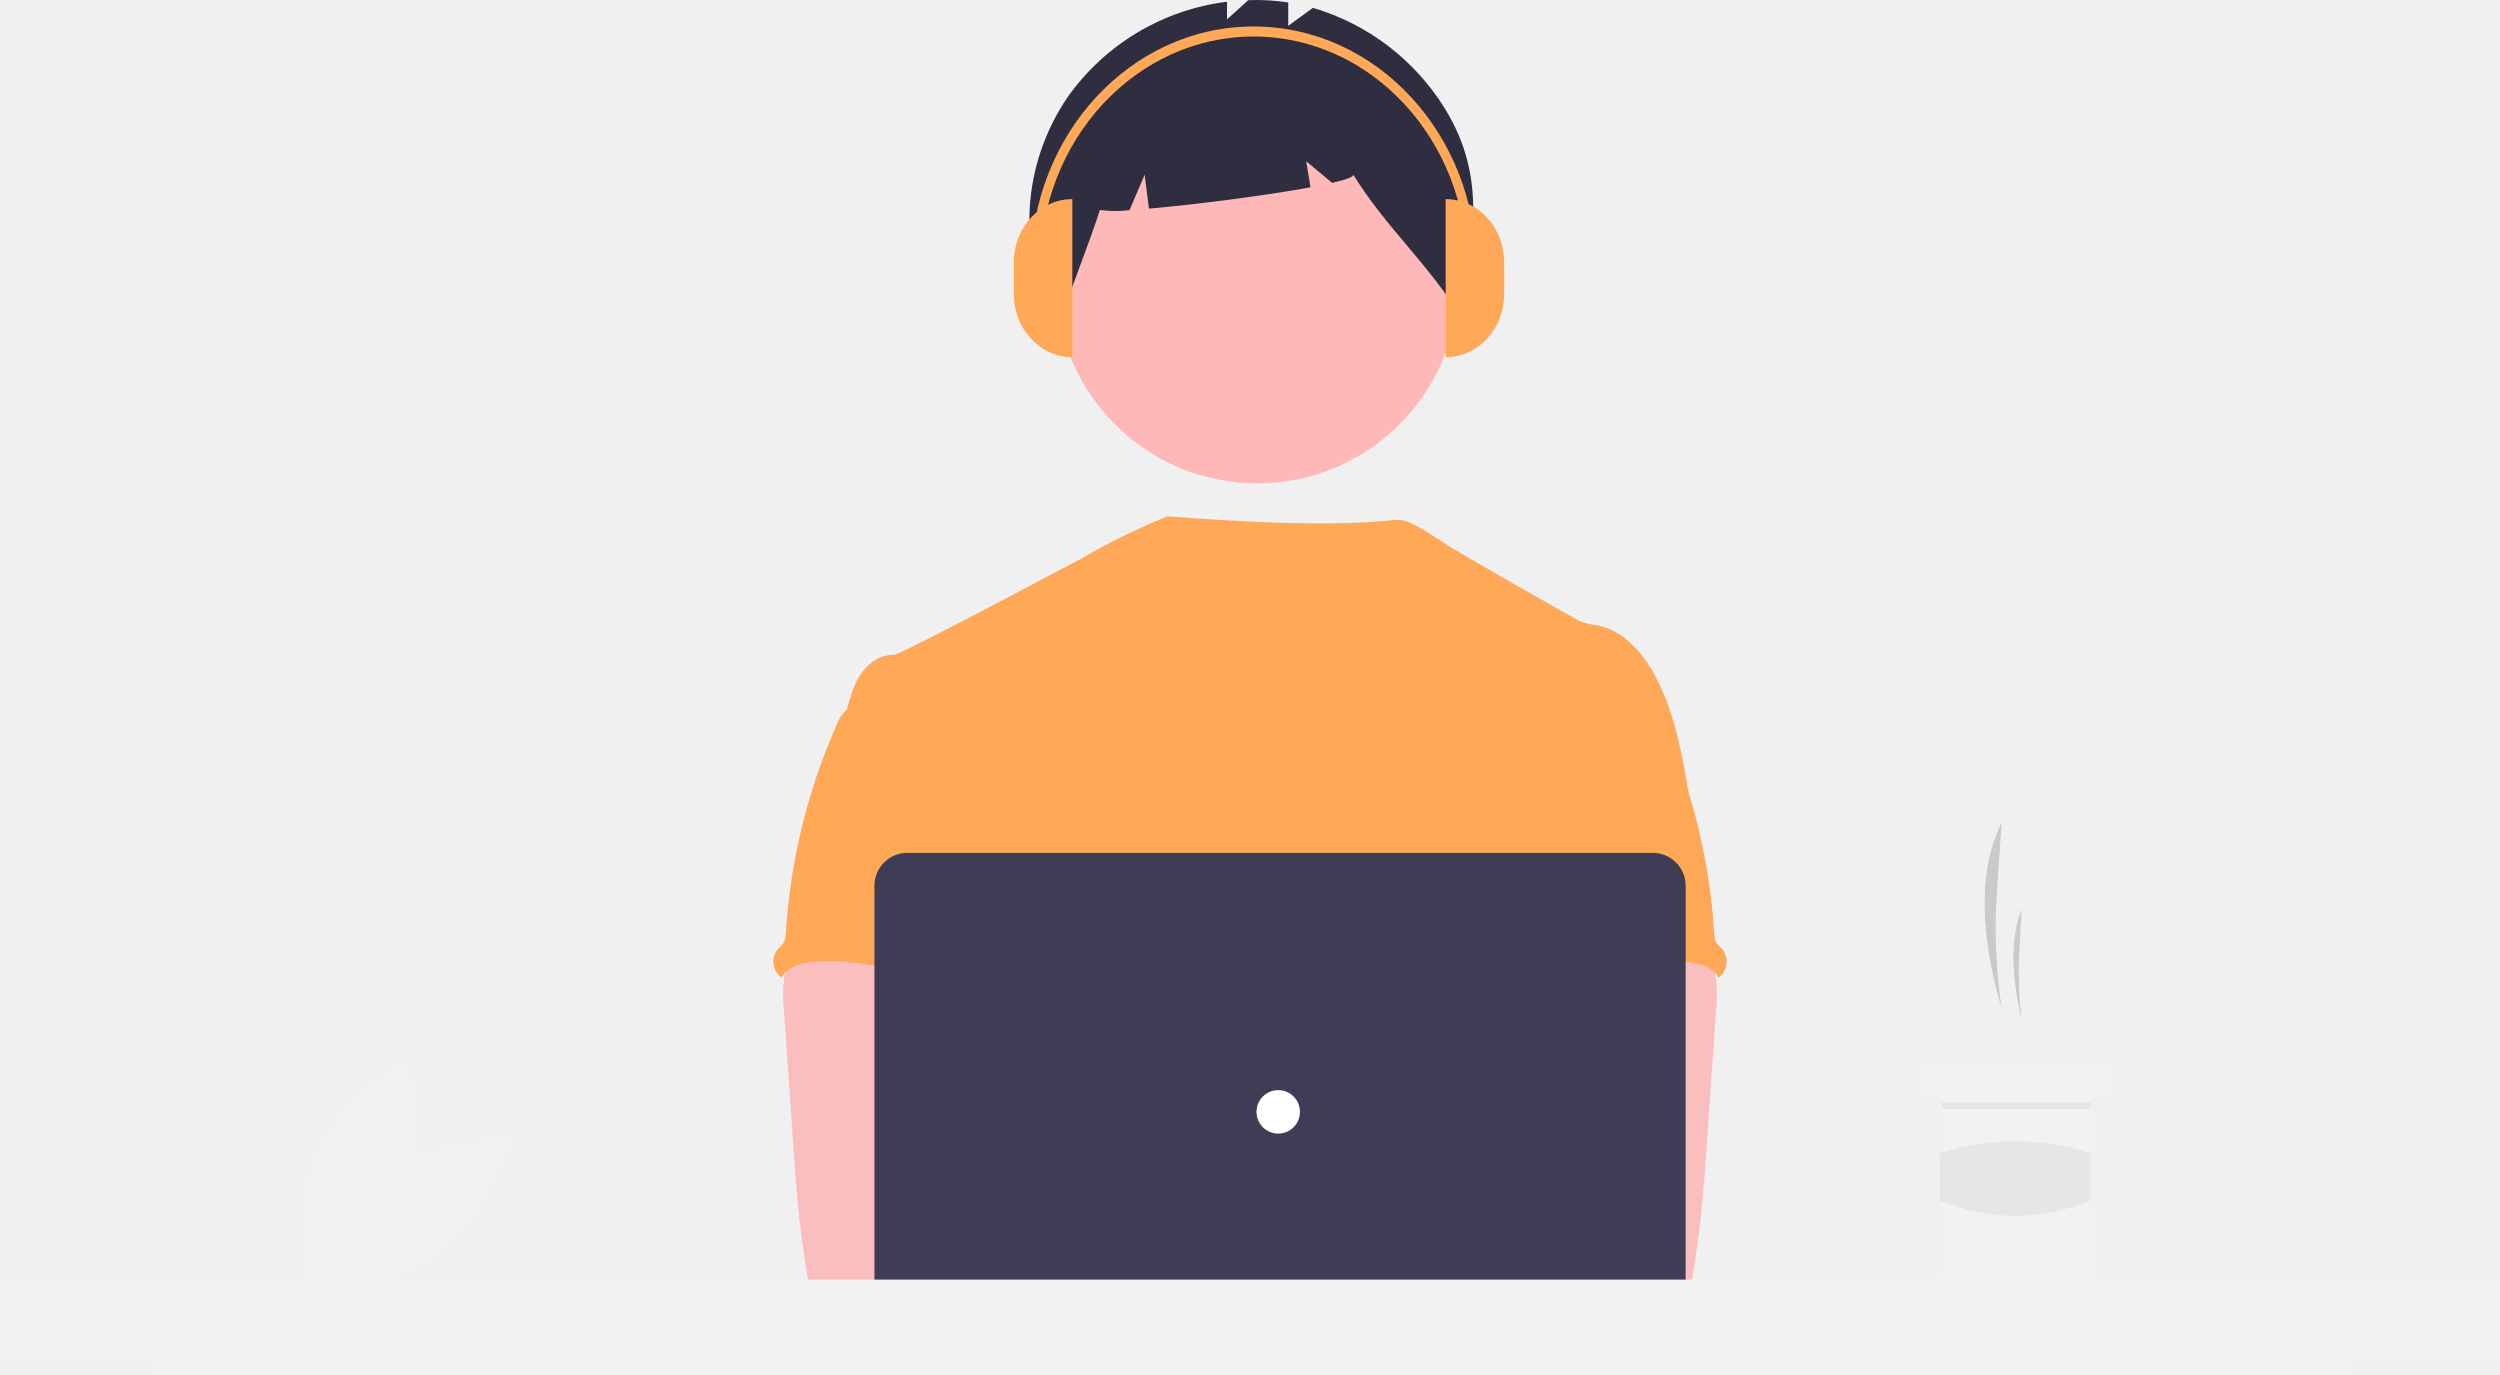
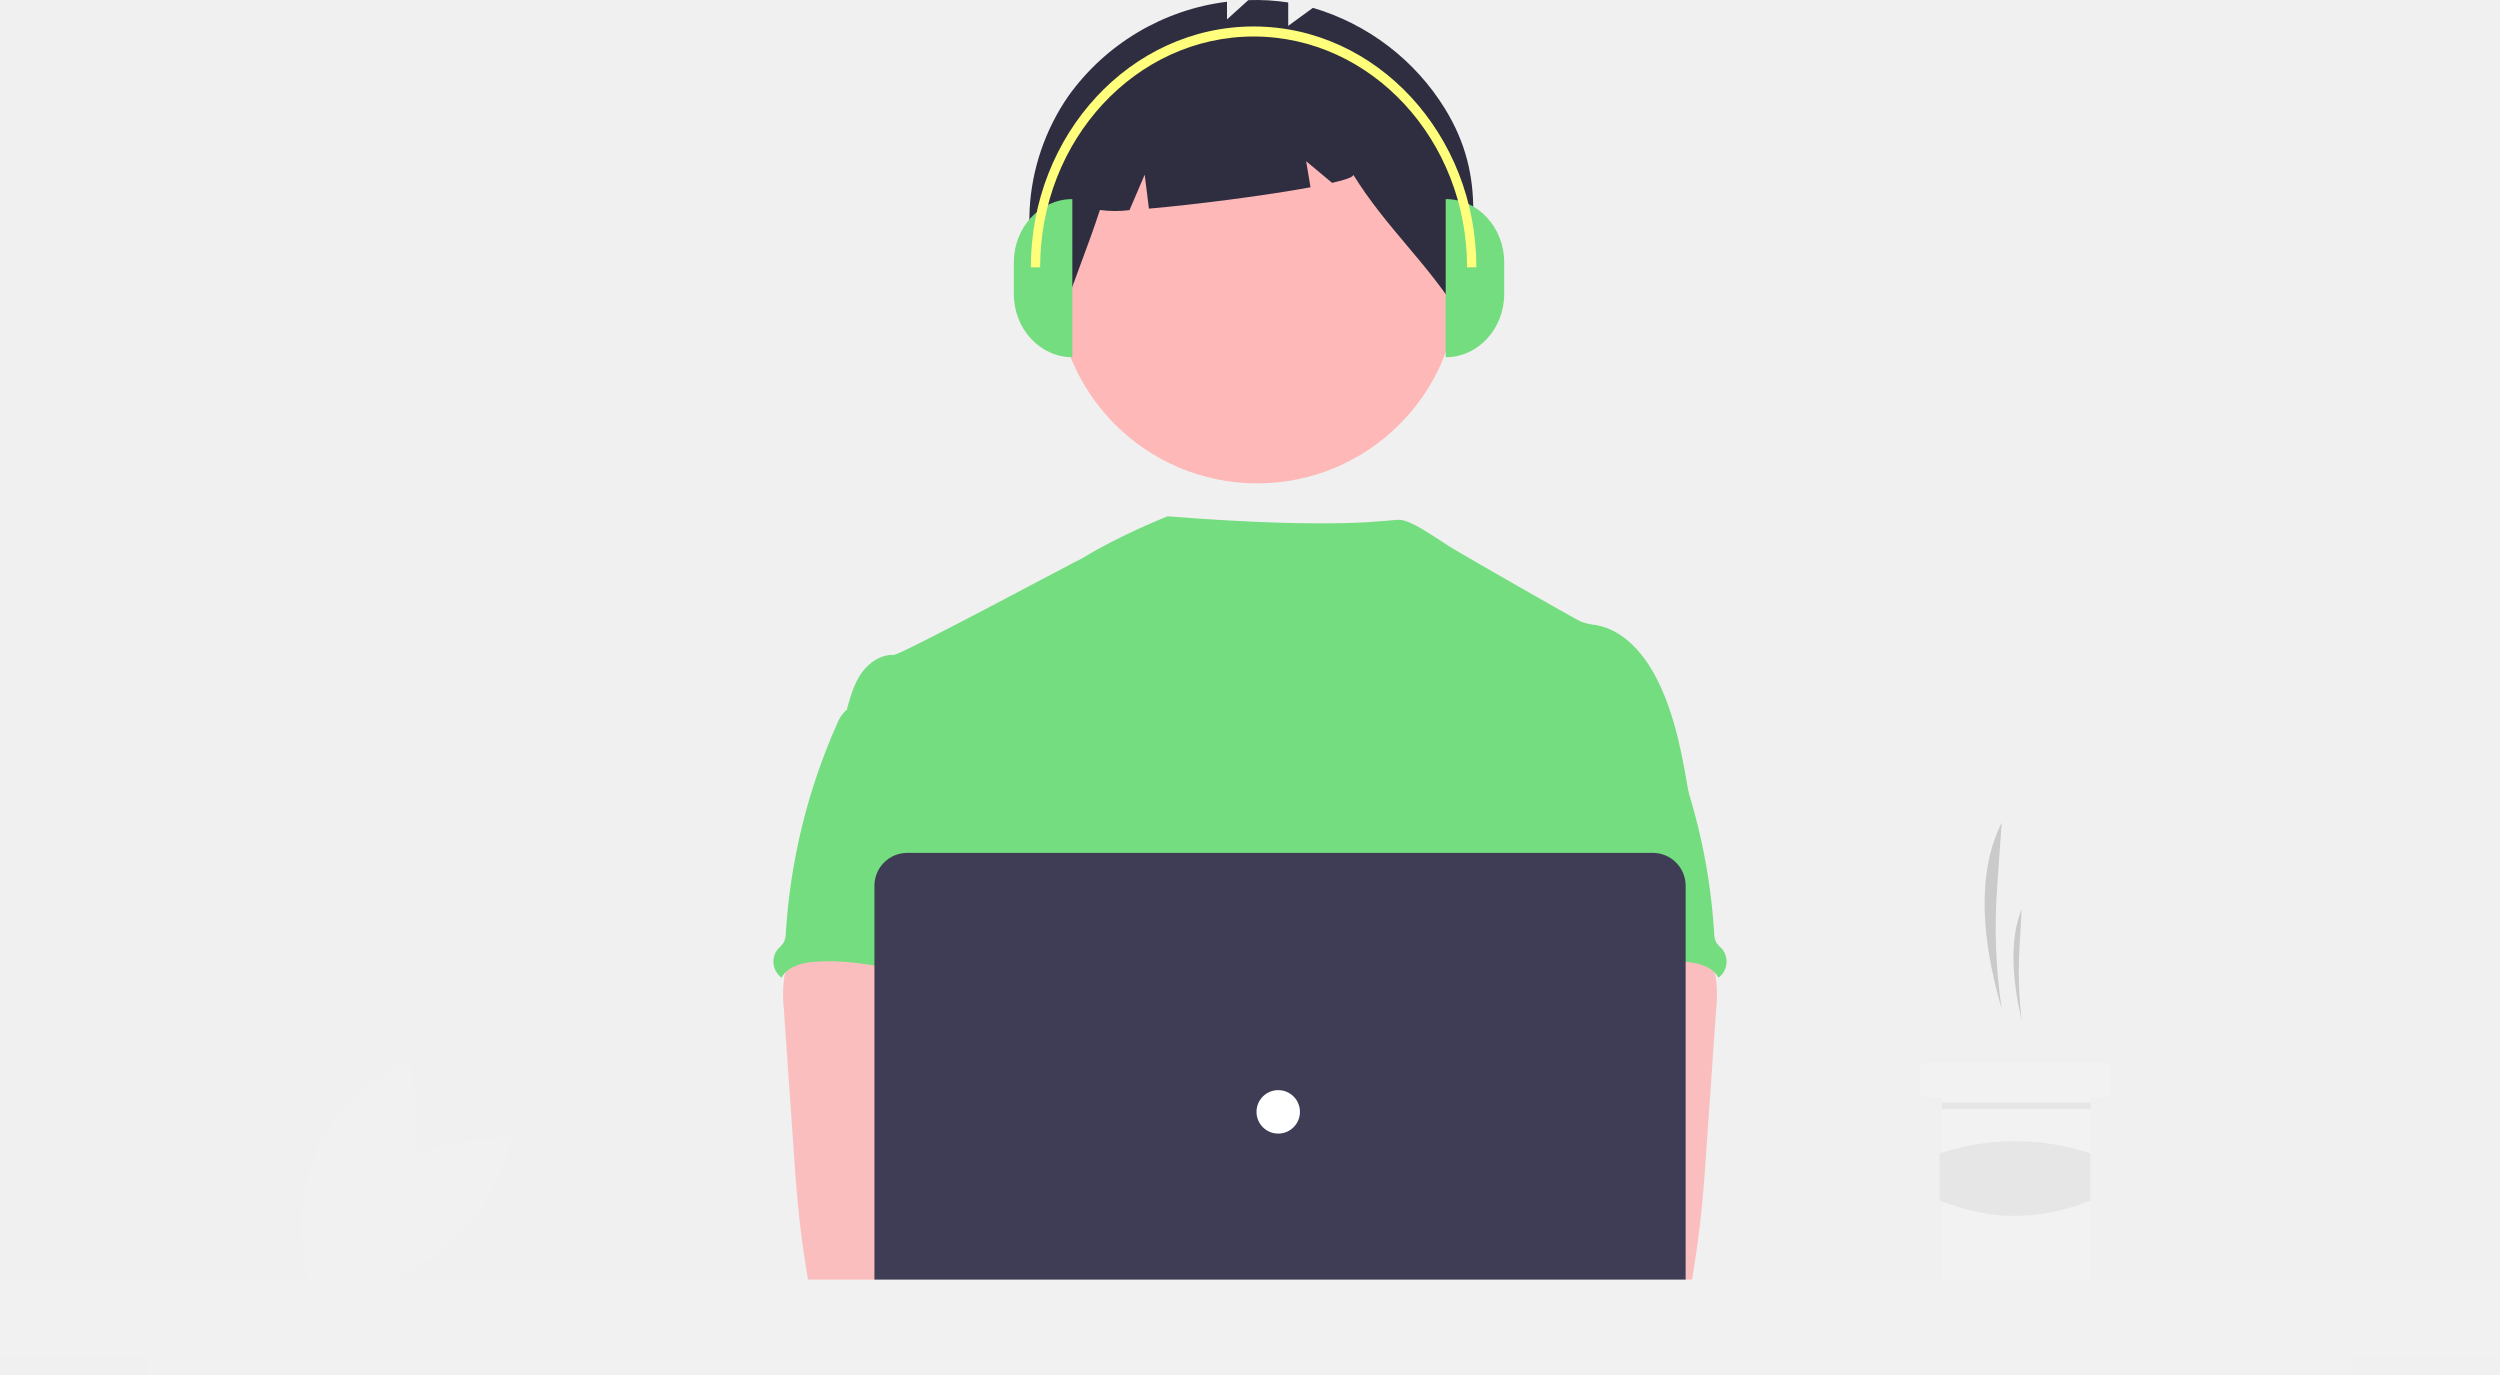
<svg xmlns="http://www.w3.org/2000/svg" data-name="Layer 1" width="878.63" height="483" viewBox="0 0 878.63 483">
  <path d="M294.716,621.203c-19.511,14.544-25.04,40.135-25.04,40.135s26.104,2.009,45.615-12.535,25.04-40.135,25.04-40.135S314.227,606.659,294.716,621.203Z" transform="translate(-160.6848 -208.5)" fill="#f1f1f1" />
  <path d="M302.844,628.032c-9.377,22.456-32.862,34.028-32.862,34.028s-8.281-24.837,1.096-47.293,32.862-34.028,32.862-34.028S312.221,605.576,302.844,628.032Z" transform="translate(-160.6848 -208.5)" fill="#f1f1f1" />
  <path d="M864.187,563.114h0a194.657,194.657,0,0,1-1.633-42.195l1.633-23.307h0c-9,17.908-6.966,41.479,0,65.502Z" transform="translate(-160.6848 -208.5)" fill="#cacaca" />
  <path d="M871.205,567.013h0a143.091,143.091,0,0,1-.786-25.116l.786-13.873h0C866.875,538.683,867.854,552.713,871.205,567.013Z" transform="translate(-160.6848 -208.5)" fill="#cacaca" />
  <path d="M902.401,584.17v7.798a2.352,2.352,0,0,1-2.339,2.339h-3.899a.777.777,0,0,0-.78.78v63.943a2.351,2.351,0,0,1-2.339,2.339H845.476a2.341,2.341,0,0,1-2.339-2.339V595.087a.782.782,0,0,0-.78-.78H837.678a2.341,2.341,0,0,1-2.339-2.339v-7.798a2.336,2.336,0,0,1,2.339-2.339h62.383A2.346,2.346,0,0,1,902.401,584.17Z" transform="translate(-160.6848 -208.5)" fill="#f2f2f2" />
  <rect x="682.522" y="387.445" width="52.246" height="2.339" fill="#e6e6e6" />
  <path d="M895.383,630.369c-17.483,7.235-35.156,7.315-53.026,0v-16.481a83.274,83.274,0,0,1,53.026,0Z" transform="translate(-160.6848 -208.5)" fill="#e6e6e6" />
  <circle id="fff0188c-9915-4c0d-8339-9317a77083e8" data-name="Ellipse 276" cx="441.853" cy="99.211" r="70.666" fill="#feb8b8" />
  <path id="ac220ed6-7c3f-4d1e-8d82-3295770c496a-351" data-name="Path 1461" d="M668.54,246.746a81.614,81.614,0,0,0-46.43-35.492l-8.675,6.331v-8.22a75.123,75.123,0,0,0-14.032-.817l-7.485,6.772V209.11a80.834,80.834,0,0,0-55.763,33.169c-16.254,23.432-18.998,56.032-3.011,79.652,4.388-13.487,9.715-26.142,14.104-39.628a39.916,39.916,0,0,0,10.399.05l5.339-12.459,1.492,11.931c16.55-1.441,41.096-4.607,56.785-7.508l-1.526-9.154,9.128,7.606c4.806-1.106,7.66-2.11,7.425-2.877,11.668,18.811,25.948,30.826,37.616,49.637C678.337,293.006,683.437,270.951,668.54,246.746Z" transform="translate(-160.6848 -208.5)" fill="#2f2e41" />
-   <path d="M754.52,489.43c-2.43-14.619-4.936-29.519-11.731-42.689-4.466-8.626-11.554-16.847-21.11-18.552a20.422,20.422,0,0,1-5.497-1.272c-2.8-1.349-40.425-22.827-46.405-26.568-5.135-3.212-13.24-9.158-17.327-9.158-4.112-.09-19.878,3.579-81.414-1.231,0,0-16.905,6.663-29.985,14.743-.198-.131-63.869,34.06-66.261,33.97-4.53-.191-8.741,2.71-11.338,6.362-2.596,3.652-3.814,8.174-5.089,12.546,13.907,30.97,26.631,61.98,40.539,92.95a7.931,7.931,0,0,1,1.006,3.815,9.31,9.31,0,0,1-1.73,3.815c-6.82,10.956-6.603,24.736-5.858,37.613.746,12.877,1.668,26.478-4.087,38.02-1.565,3.169-3.601,6.069-5.089,9.238-3.486,7.177-4.746,30.131-2.71,37.842l255.121,7.309C730.067,673.102,754.52,489.43,754.52,489.43Z" transform="translate(-160.6848 -208.5)" fill="#ffa858" />
+   <path d="M754.52,489.43c-2.43-14.619-4.936-29.519-11.731-42.689-4.466-8.626-11.554-16.847-21.11-18.552a20.422,20.422,0,0,1-5.497-1.272c-2.8-1.349-40.425-22.827-46.405-26.568-5.135-3.212-13.24-9.158-17.327-9.158-4.112-.09-19.878,3.579-81.414-1.231,0,0-16.905,6.663-29.985,14.743-.198-.131-63.869,34.06-66.261,33.97-4.53-.191-8.741,2.71-11.338,6.362-2.596,3.652-3.814,8.174-5.089,12.546,13.907,30.97,26.631,61.98,40.539,92.95a7.931,7.931,0,0,1,1.006,3.815,9.31,9.31,0,0,1-1.73,3.815c-6.82,10.956-6.603,24.736-5.858,37.613.746,12.877,1.668,26.478-4.087,38.02-1.565,3.169-3.601,6.069-5.089,9.238-3.486,7.177-4.746,30.131-2.71,37.842l255.121,7.309C730.067,673.102,754.52,489.43,754.52,489.43Z" transform="translate(-160.6848 -208.5)" fill="#74dd80" />
  <path id="bb46eb08-8e3e-4ac5-913b-26d221d967b9-352" data-name="Path 1421" d="M436.31,551.903a45.043,45.043,0,0,0-.153,11.109l3.657,52.513c.343,4.949.681,9.887,1.146,14.824.877,9.581,2.188,19.086,3.815,28.578a5.09,5.09,0,0,0,5.216,4.949c16.096,3.406,32.726,3.27,49.153,2.342,25.067-1.399,89.198-4.046,93.116-9.136s1.635-13.322-3.474-17.438-89.739-14.149-89.739-14.149c.827-6.553,3.321-12.724,5.688-18.946,4.25-11.035,8.22-22.432,8.297-34.253s-4.377-24.25-14.061-31.022c-7.966-5.56-18.221-6.591-27.928-6.362-7.062.203-19.265-1.489-25.716,1.272C440.223,538.431,437.264,546.905,436.31,551.903Z" transform="translate(-160.6848 -208.5)" fill="#fbbebe" />
-   <path id="efe93a1e-ccdd-49fd-af5f-e26394aa0937-353" data-name="Path 1430" d="M457.627,458.523a13.17,13.17,0,0,0-2.824,4.518A213.588,213.588,0,0,0,436.862,536.356a7.329,7.329,0,0,1-.827,3.55,15.535,15.535,0,0,1-1.87,2.023,7.024,7.024,0,0,0,.84,9.898q.173.146.356.281c2.099-3.951,7.125-5.242,11.592-5.586,21.389-1.692,42.282,8.259,63.734,7.508-1.514-5.23-3.691-10.256-4.925-15.548-5.459-23.502,8.156-49.089-.191-71.726-1.667-4.53-4.453-8.983-8.843-10.968a23.555,23.555,0,0,0-5.662-1.499c-5.421-.98-16.212-5.166-21.453-3.486-1.935.624-2.697,2.443-4.301,3.542C462.877,455.902,459.646,456.474,457.627,458.523Z" transform="translate(-160.6848 -208.5)" fill="#ffa858" />
+   <path id="efe93a1e-ccdd-49fd-af5f-e26394aa0937-353" data-name="Path 1430" d="M457.627,458.523a13.17,13.17,0,0,0-2.824,4.518A213.588,213.588,0,0,0,436.862,536.356a7.329,7.329,0,0,1-.827,3.55,15.535,15.535,0,0,1-1.87,2.023,7.024,7.024,0,0,0,.84,9.898q.173.146.356.281c2.099-3.951,7.125-5.242,11.592-5.586,21.389-1.692,42.282,8.259,63.734,7.508-1.514-5.23-3.691-10.256-4.925-15.548-5.459-23.502,8.156-49.089-.191-71.726-1.667-4.53-4.453-8.983-8.843-10.968a23.555,23.555,0,0,0-5.662-1.499c-5.421-.98-16.212-5.166-21.453-3.486-1.935.624-2.697,2.443-4.301,3.542C462.877,455.902,459.646,456.474,457.627,458.523Z" transform="translate(-160.6848 -208.5)" fill="#74dd80" />
  <path id="a38c3c09-000b-42b7-8619-0229d8aff5e9-354" data-name="Path 1421" d="M754.672,536.183c-6.451-2.762-18.653-1.069-25.716-1.272-9.707-.229-19.962.802-27.928,6.362-9.684,6.772-14.137,19.201-14.061,31.022s4.046,23.218,8.297,34.253c2.366,6.222,4.861,12.393,5.688,18.946,0,0-84.63,10.034-89.739,14.149s-7.392,12.348-3.474,17.438,126.173,10.2,142.269,6.794a5.09,5.09,0,0,0,5.216-4.949c1.627-9.491,2.937-18.996,3.815-28.578.465-4.937.802-9.874,1.146-14.824l3.657-52.513a45.043,45.043,0,0,0-.153-11.109C762.736,546.905,759.777,538.431,754.672,536.183Z" transform="translate(-160.6848 -208.5)" fill="#fbbebe" />
-   <path id="bd3879bf-5d05-49be-b690-c4d97e29a2ab-355" data-name="Path 1430" d="M734.687,454.346c-1.603-1.099-2.366-2.918-4.301-3.542-5.241-1.68-16.032,2.507-21.453,3.486a23.555,23.555,0,0,0-5.662,1.499c-4.389,1.985-7.175,6.438-8.843,10.968-8.347,22.637,5.268,48.224-.191,71.726-1.234,5.293-3.411,10.318-4.925,15.548,21.453.751,42.346-9.2,63.734-7.508,4.467.343,9.493,1.635,11.592,5.586q.183-.135.356-.281a7.024,7.024,0,0,0,.84-9.898,15.535,15.535,0,0,1-1.87-2.023,7.329,7.329,0,0,1-.827-3.55,213.588,213.588,0,0,0-17.941-73.316,13.17,13.17,0,0,0-2.824-4.518C740.354,456.474,737.123,455.902,734.687,454.346Z" transform="translate(-160.6848 -208.5)" fill="#ffa858" />
+   <path id="bd3879bf-5d05-49be-b690-c4d97e29a2ab-355" data-name="Path 1430" d="M734.687,454.346c-1.603-1.099-2.366-2.918-4.301-3.542-5.241-1.68-16.032,2.507-21.453,3.486a23.555,23.555,0,0,0-5.662,1.499c-4.389,1.985-7.175,6.438-8.843,10.968-8.347,22.637,5.268,48.224-.191,71.726-1.234,5.293-3.411,10.318-4.925,15.548,21.453.751,42.346-9.2,63.734-7.508,4.467.343,9.493,1.635,11.592,5.586q.183-.135.356-.281a7.024,7.024,0,0,0,.84-9.898,15.535,15.535,0,0,1-1.87-2.023,7.329,7.329,0,0,1-.827-3.55,213.588,213.588,0,0,0-17.941-73.316,13.17,13.17,0,0,0-2.824-4.518C740.354,456.474,737.123,455.902,734.687,454.346Z" transform="translate(-160.6848 -208.5)" fill="#74dd80" />
  <circle cx="420.924" cy="438.81" r="19.073" fill="#fbbebe" />
  <circle cx="463.156" cy="438.81" r="19.073" fill="#fbbebe" />
  <path d="M741.572,690.288H479.542a11.552,11.552,0,0,1-11.539-11.539V519.783a11.552,11.552,0,0,1,11.539-11.539H741.572a11.552,11.552,0,0,1,11.539,11.539V678.75A11.552,11.552,0,0,1,741.572,690.288Z" transform="translate(-160.6848 -208.5)" fill="#3f3d56" />
  <circle id="bf1cdf42-3b4f-4239-91c9-f6802a29e918" data-name="Ellipse 263" cx="449.236" cy="390.766" r="7.635" fill="#fff" />
  <polygon points="878.63 449.724 0 449.724 0 476.724 51.97 476.724 51.97 483 826.68 483 826.68 476.724 878.63 476.724 878.63 449.724" fill="#f1f1f1" />
-   <path d="M537.556,334.049h0c-11.355,0-20.559-9.952-20.559-22.229h0V300.705c0-12.277,9.205-22.229,20.559-22.229h0v55.574Z" transform="translate(-160.6848 -208.5)" fill="#ffa858" />
-   <path d="M668.779,278.476h0c11.355,0,20.559,9.952,20.559,22.229v11.115c0,12.277-9.205,22.229-20.559,22.229h0V278.476Z" transform="translate(-160.6848 -208.5)" fill="#ffa858" />
-   <path d="M679.553,302.452h-3.262c0-44.73-33.656-81.121-75.026-81.121-41.369,0-75.026,36.391-75.026,81.121h-3.262c0-46.675,35.12-84.648,78.288-84.648C644.433,217.804,679.553,255.777,679.553,302.452Z" transform="translate(-160.6848 -208.5)" fill="#ffa858" />
+   <path d="M537.556,334.049h0c-11.355,0-20.559-9.952-20.559-22.229h0V300.705c0-12.277,9.205-22.229,20.559-22.229h0v55.574Z" transform="translate(-160.6848 -208.5)" fill="#74dd80" />
+   <path d="M668.779,278.476h0c11.355,0,20.559,9.952,20.559,22.229v11.115c0,12.277-9.205,22.229-20.559,22.229h0V278.476Z" transform="translate(-160.6848 -208.5)" fill="#74dd80" />
+   <path d="M679.553,302.452h-3.262c0-44.73-33.656-81.121-75.026-81.121-41.369,0-75.026,36.391-75.026,81.121h-3.262c0-46.675,35.12-84.648,78.288-84.648C644.433,217.804,679.553,255.777,679.553,302.452Z" transform="translate(-160.6848 -208.5)" fill="#ffff7c" />
</svg>
